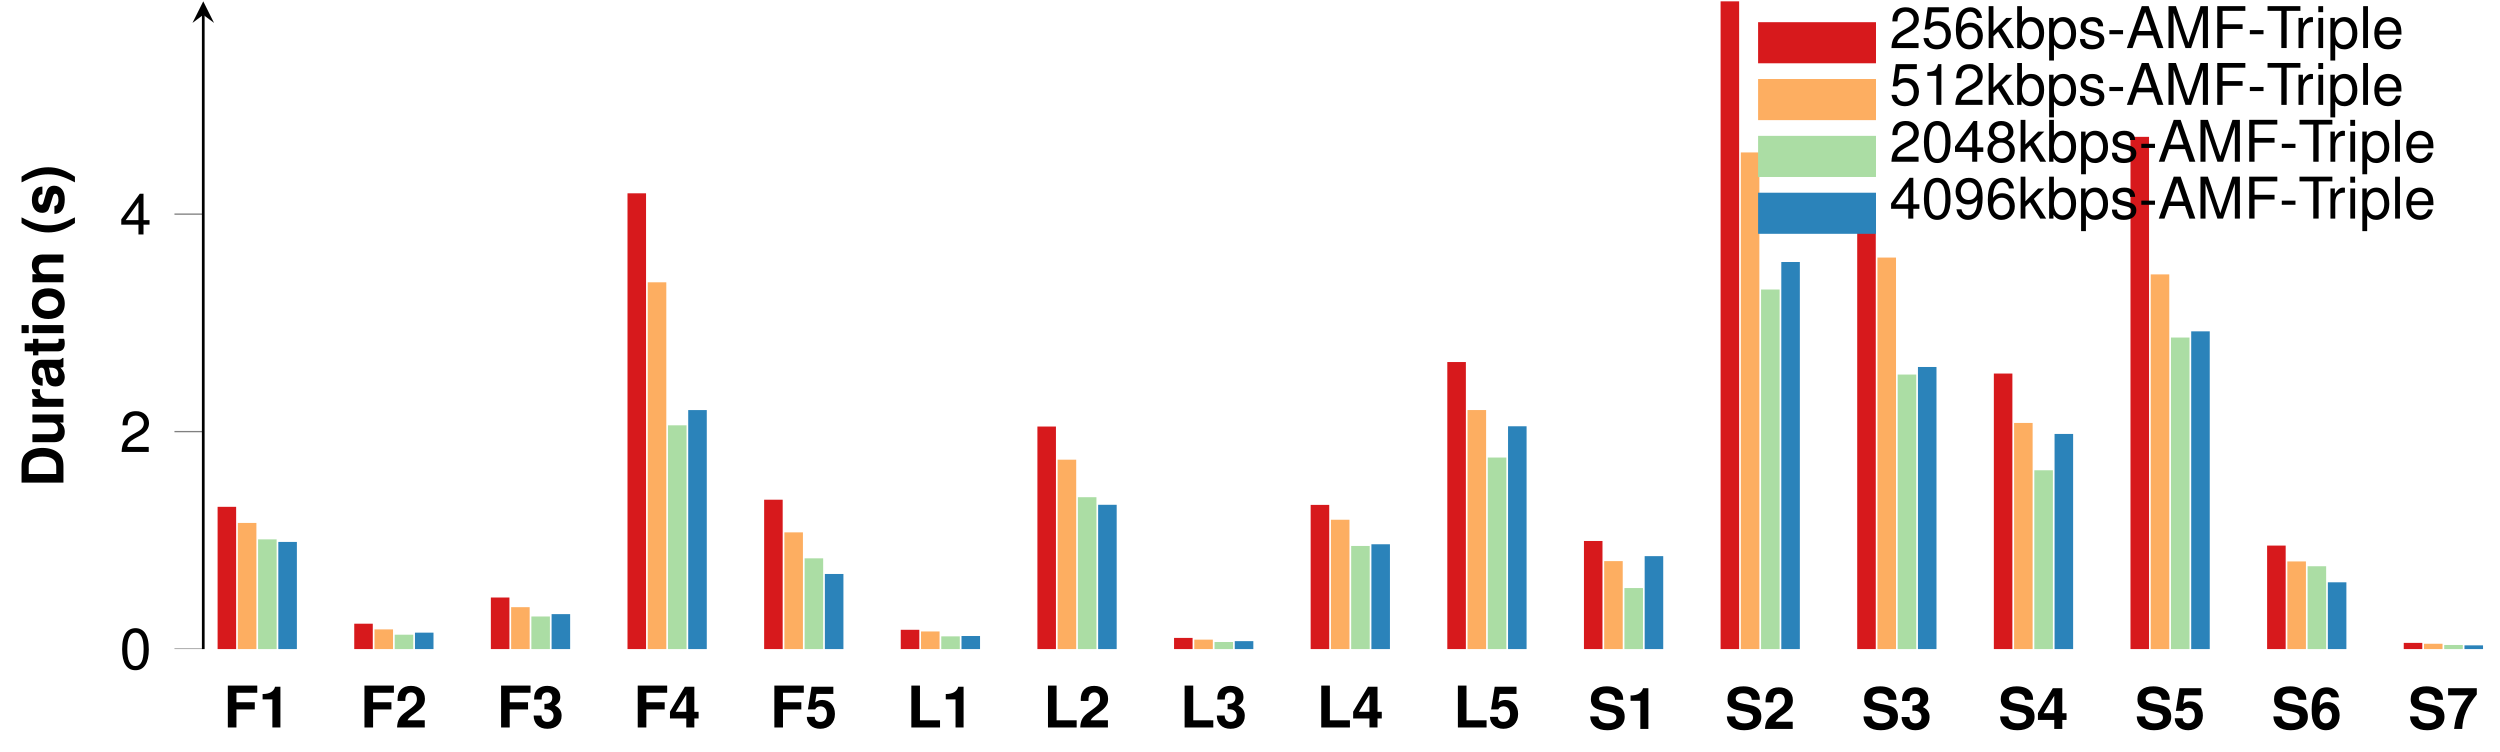
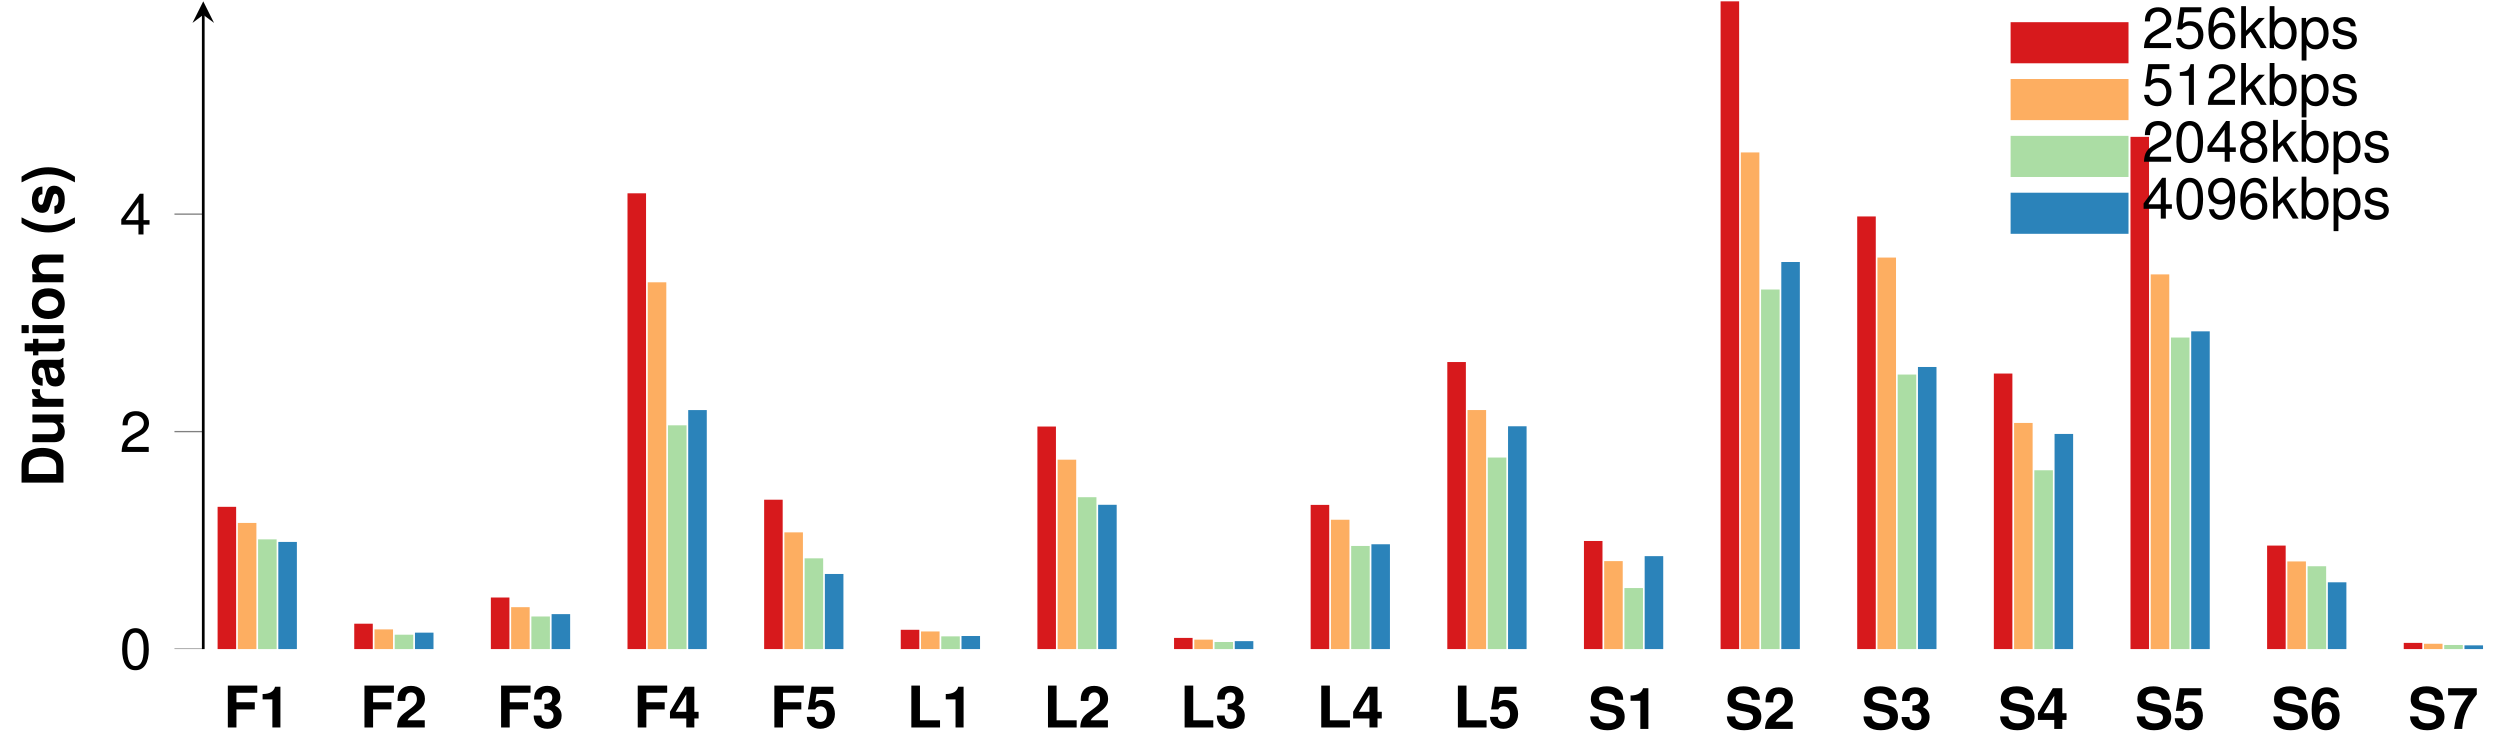
<svg xmlns="http://www.w3.org/2000/svg" xmlns:xlink="http://www.w3.org/1999/xlink" height="110.94pt" version="1.1" viewBox="0 -110.94 369.134 110.94" width="369.134pt">
  <defs>
    <clipPath id="clip2">
      <path d="M-111.746 -15.101V-110.742H510.504V-15.101" />
    </clipPath>
    <path d="M1.723 -6.186C0.747 -4.718 0.339 -3.547 0.339 -2.249C0.339 -0.942 0.747 0.229 1.723 1.697H2.571C1.672 -0.051 1.383 -1.001 1.383 -2.249C1.383 -3.488 1.672 -4.455 2.571 -6.186H1.723Z" id="g1-40" />
    <path d="M1.035 1.697C2.011 0.229 2.419 -0.942 2.419 -2.24C2.419 -3.547 2.011 -4.718 1.035 -6.186H0.187C1.086 -4.438 1.375 -3.488 1.375 -2.24C1.375 -1.001 1.086 -0.034 0.187 1.697H1.035Z" id="g1-41" />
    <path d="M2.02 -4.15V0H3.208V-6.017H2.419C2.232 -5.304 1.612 -4.939 0.577 -4.939V-4.15H2.02Z" id="g1-49" />
    <path d="M4.345 -1.061H1.799C1.952 -1.383 2.139 -1.553 3.021 -2.198C4.065 -2.962 4.37 -3.42 4.37 -4.235C4.37 -5.397 3.573 -6.144 2.308 -6.144C1.061 -6.144 0.331 -5.406 0.331 -4.133C0.331 -4.082 0.331 -4.014 0.339 -3.921H1.477V-4.116C1.477 -4.786 1.791 -5.177 2.334 -5.177C2.86 -5.177 3.182 -4.812 3.182 -4.209C3.182 -3.547 2.97 -3.284 1.646 -2.342C0.628 -1.646 0.314 -1.112 0.255 0H4.345V-1.061Z" id="g1-50" />
    <path d="M1.842 -2.69C2.257 -2.69 2.334 -2.682 2.537 -2.631C2.936 -2.52 3.191 -2.172 3.191 -1.731C3.191 -1.205 2.817 -0.823 2.3 -0.823C1.74 -0.823 1.434 -1.146 1.4 -1.765H0.246C0.255 -0.56 1.044 0.195 2.274 0.195C3.556 0.195 4.379 -0.56 4.379 -1.731C4.379 -2.436 4.073 -2.894 3.394 -3.225C3.955 -3.573 4.184 -3.955 4.184 -4.506C4.184 -5.508 3.437 -6.144 2.274 -6.144C1.587 -6.144 1.01 -5.906 0.67 -5.465C0.433 -5.168 0.322 -4.761 0.322 -4.226V-4.124H1.426C1.434 -4.447 1.46 -4.608 1.519 -4.761C1.629 -5.024 1.901 -5.185 2.249 -5.185C2.724 -5.185 2.996 -4.897 2.996 -4.396C2.996 -3.793 2.648 -3.488 1.943 -3.488H1.842V-2.69Z" id="g1-51" />
    <path d="M4.43 -2.317H3.802V-6.017H2.402L0.204 -2.334V-1.332H2.614V0H3.802V-1.332H4.43V-2.317ZM2.614 -2.317H1.044L2.614 -4.888V-2.317Z" id="g1-52" />
    <path d="M4.15 -6.017H0.933L0.399 -2.665H1.468C1.595 -2.962 1.867 -3.123 2.232 -3.123C2.834 -3.123 3.199 -2.69 3.199 -1.96C3.199 -1.256 2.826 -0.823 2.232 -0.823C1.714 -0.823 1.426 -1.086 1.4 -1.57H0.229C0.246 -0.518 1.044 0.195 2.215 0.195C3.505 0.195 4.387 -0.687 4.387 -1.986C4.387 -3.216 3.624 -4.065 2.512 -4.065C2.113 -4.065 1.816 -3.963 1.468 -3.7L1.663 -4.956H4.15V-6.017Z" id="g1-53" />
    <path d="M4.303 -4.65C4.243 -5.041 4.167 -5.236 4.014 -5.457C3.7 -5.889 3.148 -6.144 2.495 -6.144C1.748 -6.144 1.137 -5.813 0.772 -5.211C0.416 -4.625 0.272 -3.955 0.272 -2.86C0.272 -1.825 0.399 -1.18 0.704 -0.696C1.052 -0.136 1.68 0.195 2.393 0.195C3.59 0.195 4.404 -0.704 4.404 -2.011C4.404 -3.165 3.692 -3.963 2.656 -3.963C2.164 -3.963 1.833 -3.819 1.46 -3.428C1.485 -4.065 1.485 -4.065 1.536 -4.319C1.646 -4.863 1.986 -5.185 2.461 -5.185C2.843 -5.185 3.047 -5.032 3.199 -4.65H4.303ZM2.368 -3.03C2.919 -3.03 3.276 -2.597 3.276 -1.935C3.276 -1.29 2.885 -0.823 2.359 -0.823C1.816 -0.823 1.443 -1.273 1.443 -1.909C1.443 -2.571 1.816 -3.03 2.368 -3.03Z" id="g1-54" />
    <path d="M4.481 -6.017H0.246V-4.956H3.242C2.877 -4.566 2.155 -3.471 1.918 -2.945C1.502 -2.071 1.29 -1.281 1.129 0H2.325C2.436 -1.901 3.055 -3.361 4.481 -5.083V-6.017Z" id="g1-55" />
    <path d="M0.653 0H3.072C4.014 0 4.608 -0.221 5.024 -0.721C5.516 -1.298 5.779 -2.139 5.779 -3.097C5.779 -4.048 5.516 -4.888 5.024 -5.474C4.608 -5.974 4.022 -6.186 3.072 -6.186H0.653V0ZM1.926 -1.061V-5.126H3.072C4.031 -5.126 4.506 -4.455 4.506 -3.089C4.506 -1.731 4.031 -1.061 3.072 -1.061H1.926Z" id="g1-68" />
    <path d="M1.901 -2.665H4.608V-3.725H1.901V-5.126H4.973V-6.186H0.628V0H1.901V-2.665Z" id="g1-70" />
    <path d="M1.952 -6.186H0.679V0H4.914V-1.061H1.952V-6.186Z" id="g1-76" />
    <path d="M5.151 -4.303C5.151 -4.871 5.024 -5.244 4.718 -5.584C4.303 -6.042 3.615 -6.288 2.724 -6.288C1.239 -6.288 0.382 -5.592 0.382 -4.387C0.382 -3.428 0.866 -2.962 2.122 -2.724L2.987 -2.554C3.836 -2.393 4.15 -2.155 4.15 -1.655C4.15 -1.137 3.675 -0.823 2.902 -0.823C2.037 -0.823 1.553 -1.188 1.511 -1.85H0.272C0.348 -0.526 1.256 0.195 2.834 0.195C4.43 0.195 5.372 -0.552 5.372 -1.808C5.372 -2.783 4.88 -3.293 3.734 -3.513L2.767 -3.7C1.858 -3.878 1.595 -4.056 1.595 -4.506C1.595 -4.973 2.011 -5.27 2.665 -5.27C3.471 -5.27 3.921 -4.93 3.963 -4.303H5.151Z" id="g1-83" />
    <path d="M4.447 -0.144C4.235 -0.339 4.175 -0.467 4.175 -0.704V-3.25C4.175 -4.184 3.539 -4.659 2.3 -4.659S0.416 -4.133 0.339 -3.072H1.485C1.544 -3.547 1.74 -3.7 2.325 -3.7C2.783 -3.7 3.013 -3.547 3.013 -3.242C3.013 -3.089 2.936 -2.953 2.809 -2.885C2.648 -2.8 2.648 -2.8 2.062 -2.707L1.587 -2.622C0.679 -2.469 0.238 -2.003 0.238 -1.18C0.238 -0.789 0.348 -0.467 0.56 -0.238C0.823 0.034 1.222 0.195 1.629 0.195C2.139 0.195 2.605 -0.025 3.021 -0.458C3.021 -0.221 3.047 -0.136 3.157 0H4.447V-0.144ZM3.013 -1.842C3.013 -1.154 2.673 -0.764 2.071 -0.764C1.672 -0.764 1.426 -0.976 1.426 -1.315C1.426 -1.672 1.612 -1.842 2.105 -1.943L2.512 -2.02C2.826 -2.079 2.877 -2.096 3.013 -2.164V-1.842Z" id="g1-97" />
    <path d="M1.757 -4.583H0.569V0H1.757V-4.583ZM1.757 -6.186H0.569V-5.126H1.757V-6.186Z" id="g1-105" />
    <path d="M0.535 -4.583V0H1.723V-2.75C1.723 -3.293 2.105 -3.649 2.682 -3.649C3.191 -3.649 3.445 -3.369 3.445 -2.826V0H4.633V-3.072C4.633 -4.082 4.073 -4.659 3.097 -4.659C2.478 -4.659 2.062 -4.43 1.723 -3.921V-4.583H0.535Z" id="g1-110" />
    <path d="M2.554 -4.659C1.154 -4.659 0.297 -3.734 0.297 -2.232C0.297 -0.721 1.154 0.195 2.563 0.195C3.955 0.195 4.829 -0.73 4.829 -2.198C4.829 -3.751 3.989 -4.659 2.554 -4.659ZM2.563 -3.7C3.216 -3.7 3.641 -3.114 3.641 -2.215C3.641 -1.358 3.199 -0.764 2.563 -0.764C1.918 -0.764 1.485 -1.358 1.485 -2.232S1.918 -3.7 2.563 -3.7Z" id="g1-111" />
    <path d="M0.535 -4.583V0H1.723V-2.436C1.723 -3.131 2.071 -3.479 2.767 -3.479C2.894 -3.479 2.979 -3.471 3.14 -3.445V-4.65C3.072 -4.659 3.03 -4.659 2.996 -4.659C2.453 -4.659 1.977 -4.303 1.723 -3.683V-4.583H0.535Z" id="g1-114" />
    <path d="M4.286 -3.106C4.269 -4.073 3.522 -4.659 2.291 -4.659C1.129 -4.659 0.407 -4.073 0.407 -3.131C0.407 -2.826 0.501 -2.563 0.662 -2.385C0.823 -2.223 0.967 -2.147 1.409 -2.003L2.826 -1.561C3.123 -1.468 3.225 -1.375 3.225 -1.188C3.225 -0.908 2.894 -0.738 2.342 -0.738C2.037 -0.738 1.791 -0.798 1.638 -0.9C1.511 -0.993 1.46 -1.086 1.409 -1.332H0.246C0.28 -0.331 1.018 0.195 2.41 0.195C3.047 0.195 3.53 0.059 3.87 -0.212S4.413 -0.908 4.413 -1.358C4.413 -1.952 4.116 -2.334 3.513 -2.512L2.011 -2.945C1.68 -3.047 1.595 -3.114 1.595 -3.301C1.595 -3.556 1.867 -3.725 2.283 -3.725C2.851 -3.725 3.131 -3.522 3.14 -3.106H4.286Z" id="g1-115" />
    <path d="M2.554 -4.489H1.892V-5.72H0.704V-4.489H0.119V-3.7H0.704V-0.883C0.704 -0.161 1.086 0.195 1.867 0.195C2.13 0.195 2.342 0.17 2.554 0.102V-0.73C2.436 -0.713 2.368 -0.704 2.283 -0.704C1.969 -0.704 1.892 -0.798 1.892 -1.205V-3.7H2.554V-4.489Z" id="g1-116" />
    <path d="M4.591 0V-4.583H3.403V-1.714C3.403 -1.171 3.021 -0.815 2.444 -0.815C1.935 -0.815 1.68 -1.086 1.68 -1.638V-4.583H0.492V-1.392C0.492 -0.382 1.052 0.195 2.028 0.195C2.648 0.195 3.064 -0.034 3.403 -0.543V0H4.591Z" id="g1-117" />
-     <path d="M2.41 -2.648H0.39V-2.037H2.41V-2.648Z" id="g3-45" />
    <path d="M2.334 -6.017C1.774 -6.017 1.264 -5.771 0.95 -5.355C0.56 -4.829 0.365 -4.022 0.365 -2.911C0.365 -0.883 1.044 0.195 2.334 0.195C3.607 0.195 4.303 -0.883 4.303 -2.86C4.303 -4.031 4.116 -4.812 3.717 -5.355C3.403 -5.779 2.902 -6.017 2.334 -6.017ZM2.334 -5.355C3.14 -5.355 3.539 -4.54 3.539 -2.928C3.539 -1.222 3.148 -0.424 2.317 -0.424C1.528 -0.424 1.129 -1.256 1.129 -2.902S1.528 -5.355 2.334 -5.355Z" id="g3-48" />
    <path d="M2.198 -4.286V0H2.945V-6.017H2.453C2.189 -5.092 2.02 -4.964 0.866 -4.82V-4.286H2.198Z" id="g3-49" />
    <path d="M4.294 -0.738H1.129C1.205 -1.23 1.477 -1.544 2.215 -1.977L3.064 -2.436C3.904 -2.894 4.336 -3.513 4.336 -4.252C4.336 -4.752 4.133 -5.219 3.776 -5.541S2.979 -6.017 2.41 -6.017C1.646 -6.017 1.078 -5.745 0.747 -5.236C0.535 -4.914 0.441 -4.54 0.424 -3.929H1.171C1.197 -4.336 1.247 -4.583 1.349 -4.778C1.544 -5.143 1.935 -5.363 2.385 -5.363C3.064 -5.363 3.573 -4.88 3.573 -4.235C3.573 -3.759 3.293 -3.352 2.758 -3.047L1.977 -2.605C0.721 -1.892 0.356 -1.324 0.289 0H4.294V-0.738Z" id="g3-50" />
    <path d="M2.775 -1.443V0H3.522V-1.443H4.413V-2.113H3.522V-6.017H2.97L0.238 -2.232V-1.443H2.775ZM2.775 -2.113H0.891L2.775 -4.744V-2.113Z" id="g3-52" />
    <path d="M4.039 -6.017H0.933L0.484 -2.741H1.171C1.519 -3.157 1.808 -3.301 2.274 -3.301C3.08 -3.301 3.59 -2.75 3.59 -1.858C3.59 -0.993 3.089 -0.467 2.274 -0.467C1.621 -0.467 1.222 -0.798 1.044 -1.477H0.297C0.399 -0.984 0.484 -0.747 0.662 -0.526C1.001 -0.068 1.612 0.195 2.291 0.195C3.505 0.195 4.353 -0.687 4.353 -1.96C4.353 -3.148 3.564 -3.963 2.41 -3.963C1.986 -3.963 1.646 -3.853 1.298 -3.598L1.536 -5.278H4.039V-6.017Z" id="g3-53" />
    <path d="M4.226 -4.447C4.082 -5.431 3.437 -6.017 2.52 -6.017C1.858 -6.017 1.264 -5.694 0.908 -5.16C0.535 -4.574 0.365 -3.836 0.365 -2.741C0.365 -1.731 0.518 -1.086 0.874 -0.552C1.197 -0.068 1.723 0.195 2.385 0.195C3.53 0.195 4.353 -0.653 4.353 -1.833C4.353 -2.953 3.59 -3.742 2.512 -3.742C1.918 -3.742 1.451 -3.513 1.129 -3.072C1.137 -4.54 1.612 -5.355 2.469 -5.355C2.996 -5.355 3.361 -5.024 3.479 -4.447H4.226ZM2.419 -3.08C3.14 -3.08 3.59 -2.58 3.59 -1.774C3.59 -1.018 3.08 -0.467 2.393 -0.467C1.697 -0.467 1.171 -1.044 1.171 -1.816C1.171 -2.563 1.68 -3.08 2.419 -3.08Z" id="g3-54" />
    <path d="M3.318 -3.165C3.938 -3.539 4.141 -3.844 4.141 -4.413C4.141 -5.355 3.403 -6.017 2.334 -6.017C1.273 -6.017 0.526 -5.355 0.526 -4.413C0.526 -3.853 0.73 -3.547 1.341 -3.165C0.653 -2.834 0.314 -2.334 0.314 -1.672C0.314 -0.569 1.146 0.195 2.334 0.195S4.353 -0.569 4.353 -1.663C4.353 -2.334 4.014 -2.834 3.318 -3.165ZM2.334 -5.355C2.97 -5.355 3.378 -4.981 3.378 -4.396C3.378 -3.836 2.962 -3.462 2.334 -3.462S1.29 -3.836 1.29 -4.404C1.29 -4.981 1.706 -5.355 2.334 -5.355ZM2.334 -2.834C3.08 -2.834 3.59 -2.359 3.59 -1.655C3.59 -0.942 3.08 -0.467 2.317 -0.467C1.587 -0.467 1.078 -0.95 1.078 -1.655S1.587 -2.834 2.334 -2.834Z" id="g3-56" />
    <path d="M0.45 -1.375C0.594 -0.39 1.239 0.195 2.155 0.195C2.817 0.195 3.42 -0.127 3.768 -0.662C4.15 -1.247 4.319 -1.986 4.319 -3.08C4.319 -4.09 4.167 -4.735 3.81 -5.27C3.479 -5.754 2.953 -6.017 2.291 -6.017C1.146 -6.017 0.322 -5.168 0.322 -3.989C0.322 -2.868 1.086 -2.079 2.172 -2.079C2.741 -2.079 3.157 -2.283 3.547 -2.75C3.539 -1.281 3.064 -0.467 2.206 -0.467C1.68 -0.467 1.315 -0.798 1.197 -1.375H0.45ZM2.283 -5.363C2.979 -5.363 3.505 -4.786 3.505 -4.005C3.505 -3.267 2.987 -2.741 2.257 -2.741C1.536 -2.741 1.086 -3.242 1.086 -4.048C1.086 -4.812 1.595 -5.363 2.283 -5.363Z" id="g3-57" />
-     <path d="M4.022 -1.858L4.659 0H5.541L3.369 -6.186H2.351L0.144 0H0.984L1.638 -1.858H4.022ZM3.802 -2.52H1.833L2.851 -5.338L3.802 -2.52Z" id="g3-65" />
-     <path d="M1.553 -2.817H4.506V-3.513H1.553V-5.491H4.914V-6.186H0.764V0H1.553V-2.817Z" id="g3-70" />
-     <path d="M3.972 0L5.711 -5.185V0H6.458V-6.186H5.363L3.564 -0.798L1.731 -6.186H0.636V0H1.383V-5.185L3.14 0H3.972Z" id="g3-77" />
-     <path d="M3.004 -5.491H5.032V-6.186H0.178V-5.491H2.215V0H3.004V-5.491Z" id="g3-84" />
    <path d="M0.458 -6.186V0H1.095V-0.569C1.434 -0.051 1.884 0.195 2.503 0.195C3.675 0.195 4.438 -0.764 4.438 -2.24C4.438 -3.683 3.708 -4.574 2.537 -4.574C1.926 -4.574 1.494 -4.345 1.163 -3.844V-6.186H0.458ZM2.402 -3.912C3.191 -3.912 3.7 -3.225 3.7 -2.164C3.7 -1.154 3.174 -0.467 2.402 -0.467C1.655 -0.467 1.163 -1.146 1.163 -2.189S1.655 -3.912 2.402 -3.912Z" id="g3-98" />
-     <path d="M4.353 -1.986C4.353 -2.665 4.303 -3.072 4.175 -3.403C3.887 -4.133 3.208 -4.574 2.376 -4.574C1.137 -4.574 0.339 -3.624 0.339 -2.164S1.112 0.195 2.359 0.195C3.378 0.195 4.082 -0.382 4.26 -1.349H3.547C3.352 -0.764 2.953 -0.458 2.385 -0.458C1.935 -0.458 1.553 -0.662 1.315 -1.035C1.146 -1.29 1.086 -1.544 1.078 -1.986H4.353ZM1.095 -2.563C1.154 -3.386 1.655 -3.921 2.368 -3.921C3.064 -3.921 3.598 -3.344 3.598 -2.614C3.598 -2.597 3.598 -2.58 3.59 -2.563H1.095Z" id="g3-101" />
-     <path d="M1.273 -4.447H0.569V0H1.273V-4.447ZM1.273 -6.186H0.56V-5.295H1.273V-6.186Z" id="g3-105" />
    <path d="M1.197 -6.186H0.492V0H1.197V-1.731L1.884 -2.41L3.386 0H4.26L2.444 -2.911L3.989 -4.447H3.08L1.197 -2.563V-6.186Z" id="g3-107" />
-     <path d="M1.29 -6.186H0.577V0H1.29V-6.186Z" id="g3-108" />
    <path d="M0.458 1.85H1.171V-0.467C1.544 -0.008 1.96 0.195 2.537 0.195C3.683 0.195 4.438 -0.73 4.438 -2.147C4.438 -3.641 3.708 -4.574 2.529 -4.574C1.926 -4.574 1.443 -4.303 1.112 -3.776V-4.447H0.458V1.85ZM2.41 -3.912C3.191 -3.912 3.7 -3.225 3.7 -2.164C3.7 -1.154 3.182 -0.467 2.41 -0.467C1.663 -0.467 1.171 -1.146 1.171 -2.189S1.663 -3.912 2.41 -3.912Z" id="g3-112" />
-     <path d="M0.586 -4.447V0H1.298V-2.308C1.298 -2.945 1.46 -3.361 1.799 -3.607C2.02 -3.768 2.232 -3.819 2.724 -3.827V-4.549C2.605 -4.566 2.546 -4.574 2.453 -4.574C1.994 -4.574 1.646 -4.303 1.239 -3.641V-4.447H0.586Z" id="g3-114" />
    <path d="M3.717 -3.208C3.708 -4.082 3.131 -4.574 2.105 -4.574C1.069 -4.574 0.399 -4.039 0.399 -3.216C0.399 -2.52 0.755 -2.189 1.808 -1.935L2.469 -1.774C2.962 -1.655 3.157 -1.477 3.157 -1.154C3.157 -0.738 2.741 -0.458 2.122 -0.458C1.74 -0.458 1.417 -0.569 1.239 -0.755C1.129 -0.883 1.078 -1.01 1.035 -1.324H0.289C0.322 -0.297 0.9 0.195 2.062 0.195C3.182 0.195 3.895 -0.356 3.895 -1.214C3.895 -1.875 3.522 -2.24 2.639 -2.453L1.96 -2.614C1.383 -2.75 1.137 -2.936 1.137 -3.25C1.137 -3.658 1.502 -3.921 2.079 -3.921C2.648 -3.921 2.953 -3.675 2.97 -3.208H3.717Z" id="g3-115" />
  </defs>
  <g id="page1">
    <path d="M32.129 -15.102H34.867V-36.105H32.129ZM52.305 -15.102H55.043V-18.848H52.305ZM72.477 -15.102H75.219V-22.715H72.477ZM92.652 -15.102H95.391V-82.398H92.652ZM112.828 -15.102H115.566V-37.156H112.828ZM133 -15.102H135.742V-17.949H133ZM153.176 -15.102H155.914V-47.961H153.176ZM173.352 -15.102H176.09V-16.75H173.352ZM193.523 -15.102H196.266V-36.391H193.523ZM213.699 -15.102H216.441V-57.484H213.699ZM233.875 -15.102H236.613V-31.063H233.875ZM254.051 -15.102H256.789V-110.742H254.051ZM274.223 -15.102H276.965V-78.981H274.223ZM294.398 -15.102H297.137V-55.785H294.398ZM314.574 -15.102H317.312V-90.734H314.574ZM334.746 -15.102H337.488V-30.383H334.746ZM354.922 -15.102H357.66V-16.016H354.922Z" fill="#d7191c" />
    <path d="M35.117 -15.101H37.859V-33.727H35.117ZM55.293 -15.101H58.031V-18.008H55.293ZM75.469 -15.101H78.207V-21.289H75.469ZM95.641 -15.101H98.383V-69.258H95.641ZM115.816 -15.101H118.555V-32.336H115.816ZM135.992 -15.101H138.73V-17.703H135.992ZM156.164 -15.101H158.906V-43.066H156.164ZM176.34 -15.101H179.078V-16.496H176.34ZM196.516 -15.101H199.254V-34.199H196.516ZM216.687 -15.101H219.43V-50.395H216.687ZM236.863 -15.101H239.602V-28.09H236.863ZM257.039 -15.101H259.777V-88.433H257.039ZM277.211 -15.101H279.953V-72.91H277.211ZM297.387 -15.101H300.125V-48.492H297.387ZM317.562 -15.101H320.301V-70.426H317.562ZM337.734 -15.101H340.477V-28.043H337.734ZM357.91 -15.101H360.648V-15.887H357.91Z" fill="#fdae61" />
    <path d="M38.105 -15.101H40.848V-31.301H38.105ZM58.281 -15.101H61.02V-17.223H58.281ZM78.457 -15.101H81.195V-19.914H78.457ZM98.629 -15.101H101.371V-48.141H98.629ZM118.805 -15.101H121.543V-28.5H118.805ZM138.98 -15.101H141.719V-16.98H138.98ZM159.152 -15.101H161.894V-37.527H159.152ZM179.328 -15.101H182.066V-16.145H179.328ZM199.504 -15.101H202.242V-30.328H199.504ZM219.676 -15.101H222.418V-43.383H219.676ZM239.852 -15.101H242.59V-24.113H239.852ZM260.027 -15.101H262.766V-68.195H260.027ZM280.199 -15.101H282.941V-55.637H280.199ZM300.375 -15.101H303.117V-41.504H300.375ZM320.551 -15.101H323.289V-61.102H320.551ZM340.727 -15.101H343.465V-27.332H340.727ZM360.898 -15.101H363.641V-15.707H360.898Z" fill="#abdda4" />
    <path d="M41.094 -15.101H43.836V-30.922H41.094ZM61.27 -15.101H64.008V-17.527H61.27ZM81.445 -15.101H84.184V-20.262H81.445ZM101.617 -15.101H104.359V-50.391H101.617ZM121.793 -15.101H124.535V-26.191H121.793ZM141.969 -15.101H144.707V-17.031H141.969ZM162.144 -15.101H164.883V-36.406H162.144ZM182.316 -15.101H185.059V-16.273H182.316ZM202.492 -15.101H205.23V-30.578H202.492ZM222.668 -15.101H225.406V-48H222.668ZM242.84 -15.101H245.582V-28.824H242.84ZM263.016 -15.101H265.754V-72.254H263.016ZM283.191 -15.101H285.93V-56.754H283.191ZM303.363 -15.101H306.105V-46.867H303.363ZM323.539 -15.101H326.277V-62.016H323.539ZM343.715 -15.101H346.453V-24.961H343.715ZM363.887 -15.101H366.629V-15.652H363.887Z" fill="#2b83ba" />
    <path clip-path="url(#clip2)" d="M25.758 -15.101H30.012M25.758 -47.211H30.012M25.758 -79.324H30.012" fill="none" stroke="#808080" stroke-miterlimit="10.037" stroke-width="0.2" />
    <path d="M30.012 -15.101V-108.75" fill="none" stroke="#000000" stroke-miterlimit="10.037" stroke-width="0.4" />
    <path d="M30.012 -110.742L28.418 -107.555L30.012 -108.75L31.605 -107.555" />
    <g transform="matrix(1 0 0 1 -34.9816 26.6821)">
      <use x="67.993" xlink:href="#g1-70" y="-30.207" />
      <use x="73.178" xlink:href="#g1-49" y="-30.207" />
    </g>
    <g transform="matrix(1 0 0 1 -14.8071 26.6821)">
      <use x="67.993" xlink:href="#g1-70" y="-30.207" />
      <use x="73.178" xlink:href="#g1-50" y="-30.207" />
    </g>
    <g transform="matrix(1 0 0 1 5.3674 26.6821)">
      <use x="67.993" xlink:href="#g1-70" y="-30.207" />
      <use x="73.178" xlink:href="#g1-51" y="-30.207" />
    </g>
    <g transform="matrix(1 0 0 1 25.542 26.6821)">
      <use x="67.993" xlink:href="#g1-70" y="-30.207" />
      <use x="73.178" xlink:href="#g1-52" y="-30.207" />
    </g>
    <g transform="matrix(1 0 0 1 45.7166 26.6821)">
      <use x="67.993" xlink:href="#g1-70" y="-30.207" />
      <use x="73.178" xlink:href="#g1-53" y="-30.207" />
    </g>
    <g transform="matrix(1 0 0 1 65.8906 26.6821)">
      <use x="67.993" xlink:href="#g1-76" y="-30.207" />
      <use x="73.178" xlink:href="#g1-49" y="-30.207" />
    </g>
    <g transform="matrix(1 0 0 1 86.0656 26.6821)">
      <use x="67.993" xlink:href="#g1-76" y="-30.207" />
      <use x="73.178" xlink:href="#g1-50" y="-30.207" />
    </g>
    <g transform="matrix(1 0 0 1 106.241 26.6821)">
      <use x="67.993" xlink:href="#g1-76" y="-30.207" />
      <use x="73.178" xlink:href="#g1-51" y="-30.207" />
    </g>
    <g transform="matrix(1 0 0 1 126.415 26.6821)">
      <use x="67.993" xlink:href="#g1-76" y="-30.207" />
      <use x="73.178" xlink:href="#g1-52" y="-30.207" />
    </g>
    <g transform="matrix(1 0 0 1 146.59 26.6821)">
      <use x="67.993" xlink:href="#g1-76" y="-30.207" />
      <use x="73.178" xlink:href="#g1-53" y="-30.207" />
    </g>
    <g transform="matrix(1 0 0 1 166.526 26.8951)">
      <use x="67.993" xlink:href="#g1-83" y="-30.207" />
      <use x="73.654" xlink:href="#g1-49" y="-30.207" />
    </g>
    <g transform="matrix(1 0 0 1 186.7 26.8951)">
      <use x="67.993" xlink:href="#g1-83" y="-30.207" />
      <use x="73.654" xlink:href="#g1-50" y="-30.207" />
    </g>
    <g transform="matrix(1 0 0 1 206.875 26.8951)">
      <use x="67.993" xlink:href="#g1-83" y="-30.207" />
      <use x="73.654" xlink:href="#g1-51" y="-30.207" />
    </g>
    <g transform="matrix(1 0 0 1 227.049 26.8951)">
      <use x="67.993" xlink:href="#g1-83" y="-30.207" />
      <use x="73.654" xlink:href="#g1-52" y="-30.207" />
    </g>
    <g transform="matrix(1 0 0 1 247.224 26.8951)">
      <use x="67.993" xlink:href="#g1-83" y="-30.207" />
      <use x="73.654" xlink:href="#g1-53" y="-30.207" />
    </g>
    <g transform="matrix(1 0 0 1 267.398 26.8951)">
      <use x="67.993" xlink:href="#g1-83" y="-30.207" />
      <use x="73.654" xlink:href="#g1-54" y="-30.207" />
    </g>
    <g transform="matrix(1 0 0 1 287.573 26.8951)">
      <use x="67.993" xlink:href="#g1-83" y="-30.207" />
      <use x="73.654" xlink:href="#g1-55" y="-30.207" />
    </g>
    <g transform="matrix(1 0 0 1 -50.3252 18.0338)">
      <use x="67.993" xlink:href="#g3-48" y="-30.207" />
    </g>
    <g transform="matrix(1 0 0 1 -50.3252 -14.0056)">
      <use x="67.993" xlink:href="#g3-50" y="-30.207" />
    </g>
    <g transform="matrix(1 0 0 1 -50.3252 -46.1152)">
      <use x="67.993" xlink:href="#g3-52" y="-30.207" />
    </g>
    <g transform="matrix(0 -1 1 0 39.5743 28.9684)">
      <use x="67.993" xlink:href="#g1-68" y="-30.207" />
      <use x="74.121" xlink:href="#g1-117" y="-30.207" />
      <use x="79.305" xlink:href="#g1-114" y="-30.207" />
      <use x="82.607" xlink:href="#g1-97" y="-30.207" />
      <use x="87.325" xlink:href="#g1-116" y="-30.207" />
      <use x="90.151" xlink:href="#g1-105" y="-30.207" />
      <use x="92.51" xlink:href="#g1-111" y="-30.207" />
      <use x="97.695" xlink:href="#g1-110" y="-30.207" />
      <use x="105.248" xlink:href="#g1-40" y="-30.207" />
      <use x="108.074" xlink:href="#g1-115" y="-30.207" />
      <use x="112.792" xlink:href="#g1-41" y="-30.207" />
    </g>
-     <path d="M259.789 -101.797V-107.465H276.797V-101.797ZM276.797 -107.465" fill="#d7191c" />
-     <path d="M259.789 -101.796V-107.464H276.797V-101.796ZM276.797 -107.464" fill="none" stroke="#d7191c" stroke-miterlimit="10.037" stroke-width="0.4" />
-     <g transform="matrix(1 0 0 1 193.588 -48.4599)">
+     <path d="M297.074 -101.797V-107.465H314.082V-101.797ZM314.082 -107.465" fill="#d7191c" />
+     <path d="M297.074 -101.796V-107.464H314.082V-101.796ZM314.082 -107.464" fill="none" stroke="#d7191c" stroke-miterlimit="10.037" stroke-width="0.4" />
+     <g transform="matrix(1 0 0 1 230.872 -48.4599)">
      <use x="85.4" xlink:href="#g3-50" y="-55.387" />
      <use x="90.118" xlink:href="#g3-53" y="-55.387" />
      <use x="94.837" xlink:href="#g3-54" y="-55.387" />
      <use x="99.555" xlink:href="#g3-107" y="-55.387" />
      <use x="103.798" xlink:href="#g3-98" y="-55.387" />
      <use x="108.516" xlink:href="#g3-112" y="-55.387" />
      <use x="113.234" xlink:href="#g3-115" y="-55.387" />
-       <use x="117.478" xlink:href="#g3-45" y="-55.387" />
-       <use x="120.303" xlink:href="#g3-65" y="-55.387" />
-       <use x="125.964" xlink:href="#g3-77" y="-55.387" />
-       <use x="133.033" xlink:href="#g3-70" y="-55.387" />
-       <use x="138.218" xlink:href="#g3-45" y="-55.387" />
-       <use x="141.044" xlink:href="#g3-84" y="-55.387" />
-       <use x="145.207" xlink:href="#g3-114" y="-55.387" />
-       <use x="148.16" xlink:href="#g3-105" y="-55.387" />
-       <use x="150.044" xlink:href="#g3-112" y="-55.387" />
-       <use x="154.762" xlink:href="#g3-108" y="-55.387" />
-       <use x="156.646" xlink:href="#g3-101" y="-55.387" />
    </g>
-     <path d="M259.789 -93.402V-99.074H276.797V-93.402ZM276.797 -99.074" fill="#fdae61" />
-     <path d="M259.789 -93.402V-99.074H276.797V-93.402ZM276.797 -99.074" fill="none" stroke="#fdae61" stroke-miterlimit="10.037" stroke-width="0.4" />
-     <g transform="matrix(1 0 0 1 193.588 -48.4597)">
+     <path d="M297.075 -93.402V-99.074H314.082V-93.402ZM314.082 -99.074" fill="#fdae61" />
+     <path d="M297.074 -93.402V-99.074H314.082V-93.402ZM314.082 -99.074" fill="none" stroke="#fdae61" stroke-miterlimit="10.037" stroke-width="0.4" />
+     <g transform="matrix(1 0 0 1 230.872 -48.4597)">
      <use x="85.4" xlink:href="#g3-53" y="-46.994" />
      <use x="90.118" xlink:href="#g3-49" y="-46.994" />
      <use x="94.837" xlink:href="#g3-50" y="-46.994" />
      <use x="99.555" xlink:href="#g3-107" y="-46.994" />
      <use x="103.798" xlink:href="#g3-98" y="-46.994" />
      <use x="108.516" xlink:href="#g3-112" y="-46.994" />
      <use x="113.234" xlink:href="#g3-115" y="-46.994" />
-       <use x="117.478" xlink:href="#g3-45" y="-46.994" />
-       <use x="120.303" xlink:href="#g3-65" y="-46.994" />
-       <use x="125.964" xlink:href="#g3-77" y="-46.994" />
-       <use x="133.033" xlink:href="#g3-70" y="-46.994" />
-       <use x="138.218" xlink:href="#g3-45" y="-46.994" />
-       <use x="141.044" xlink:href="#g3-84" y="-46.994" />
-       <use x="145.207" xlink:href="#g3-114" y="-46.994" />
-       <use x="148.16" xlink:href="#g3-105" y="-46.994" />
-       <use x="150.044" xlink:href="#g3-112" y="-46.994" />
-       <use x="154.762" xlink:href="#g3-108" y="-46.994" />
-       <use x="156.646" xlink:href="#g3-101" y="-46.994" />
    </g>
-     <path d="M259.789 -85.008V-90.68H276.797V-85.008ZM276.797 -90.68" fill="#abdda4" />
-     <path d="M259.789 -85.008V-90.68H276.797V-85.008ZM276.797 -90.68" fill="none" stroke="#abdda4" stroke-miterlimit="10.037" stroke-width="0.4" />
-     <g transform="matrix(1 0 0 1 193.588 -48.4597)">
+     <path d="M297.075 -85.008V-90.68H314.082V-85.008ZM314.082 -90.68" fill="#abdda4" />
+     <path d="M297.074 -85.008V-90.68H314.082V-85.008ZM314.082 -90.68" fill="none" stroke="#abdda4" stroke-miterlimit="10.037" stroke-width="0.4" />
+     <g transform="matrix(1 0 0 1 230.872 -48.4597)">
      <use x="85.4" xlink:href="#g3-50" y="-38.6" />
      <use x="90.118" xlink:href="#g3-48" y="-38.6" />
      <use x="94.837" xlink:href="#g3-52" y="-38.6" />
      <use x="99.555" xlink:href="#g3-56" y="-38.6" />
      <use x="104.273" xlink:href="#g3-107" y="-38.6" />
      <use x="108.516" xlink:href="#g3-98" y="-38.6" />
      <use x="113.234" xlink:href="#g3-112" y="-38.6" />
      <use x="117.953" xlink:href="#g3-115" y="-38.6" />
-       <use x="122.196" xlink:href="#g3-45" y="-38.6" />
-       <use x="125.022" xlink:href="#g3-65" y="-38.6" />
-       <use x="130.682" xlink:href="#g3-77" y="-38.6" />
-       <use x="137.751" xlink:href="#g3-70" y="-38.6" />
-       <use x="142.936" xlink:href="#g3-45" y="-38.6" />
-       <use x="145.762" xlink:href="#g3-84" y="-38.6" />
-       <use x="149.925" xlink:href="#g3-114" y="-38.6" />
-       <use x="152.878" xlink:href="#g3-105" y="-38.6" />
-       <use x="154.762" xlink:href="#g3-112" y="-38.6" />
-       <use x="159.481" xlink:href="#g3-108" y="-38.6" />
-       <use x="161.365" xlink:href="#g3-101" y="-38.6" />
    </g>
-     <path d="M259.789 -76.617V-82.285H276.797V-76.617ZM276.797 -82.285" fill="#2b83ba" />
-     <path d="M259.789 -76.617V-82.285H276.797V-76.617ZM276.797 -82.285" fill="none" stroke="#2b83ba" stroke-miterlimit="10.037" stroke-width="0.4" />
-     <g transform="matrix(1 0 0 1 193.588 -48.4597)">
+     <path d="M297.075 -76.617V-82.285H314.082V-76.617ZM314.082 -82.285" fill="#2b83ba" />
+     <path d="M297.074 -76.617V-82.285H314.082V-76.617ZM314.082 -82.285" fill="none" stroke="#2b83ba" stroke-miterlimit="10.037" stroke-width="0.4" />
+     <g transform="matrix(1 0 0 1 230.872 -48.4597)">
      <use x="85.4" xlink:href="#g3-52" y="-30.207" />
      <use x="90.118" xlink:href="#g3-48" y="-30.207" />
      <use x="94.837" xlink:href="#g3-57" y="-30.207" />
      <use x="99.555" xlink:href="#g3-54" y="-30.207" />
      <use x="104.273" xlink:href="#g3-107" y="-30.207" />
      <use x="108.516" xlink:href="#g3-98" y="-30.207" />
      <use x="113.234" xlink:href="#g3-112" y="-30.207" />
      <use x="117.953" xlink:href="#g3-115" y="-30.207" />
-       <use x="122.196" xlink:href="#g3-45" y="-30.207" />
-       <use x="125.022" xlink:href="#g3-65" y="-30.207" />
-       <use x="130.682" xlink:href="#g3-77" y="-30.207" />
-       <use x="137.751" xlink:href="#g3-70" y="-30.207" />
-       <use x="142.936" xlink:href="#g3-45" y="-30.207" />
-       <use x="145.762" xlink:href="#g3-84" y="-30.207" />
-       <use x="149.925" xlink:href="#g3-114" y="-30.207" />
-       <use x="152.878" xlink:href="#g3-105" y="-30.207" />
-       <use x="154.762" xlink:href="#g3-112" y="-30.207" />
-       <use x="159.481" xlink:href="#g3-108" y="-30.207" />
-       <use x="161.365" xlink:href="#g3-101" y="-30.207" />
    </g>
  </g>
</svg>
